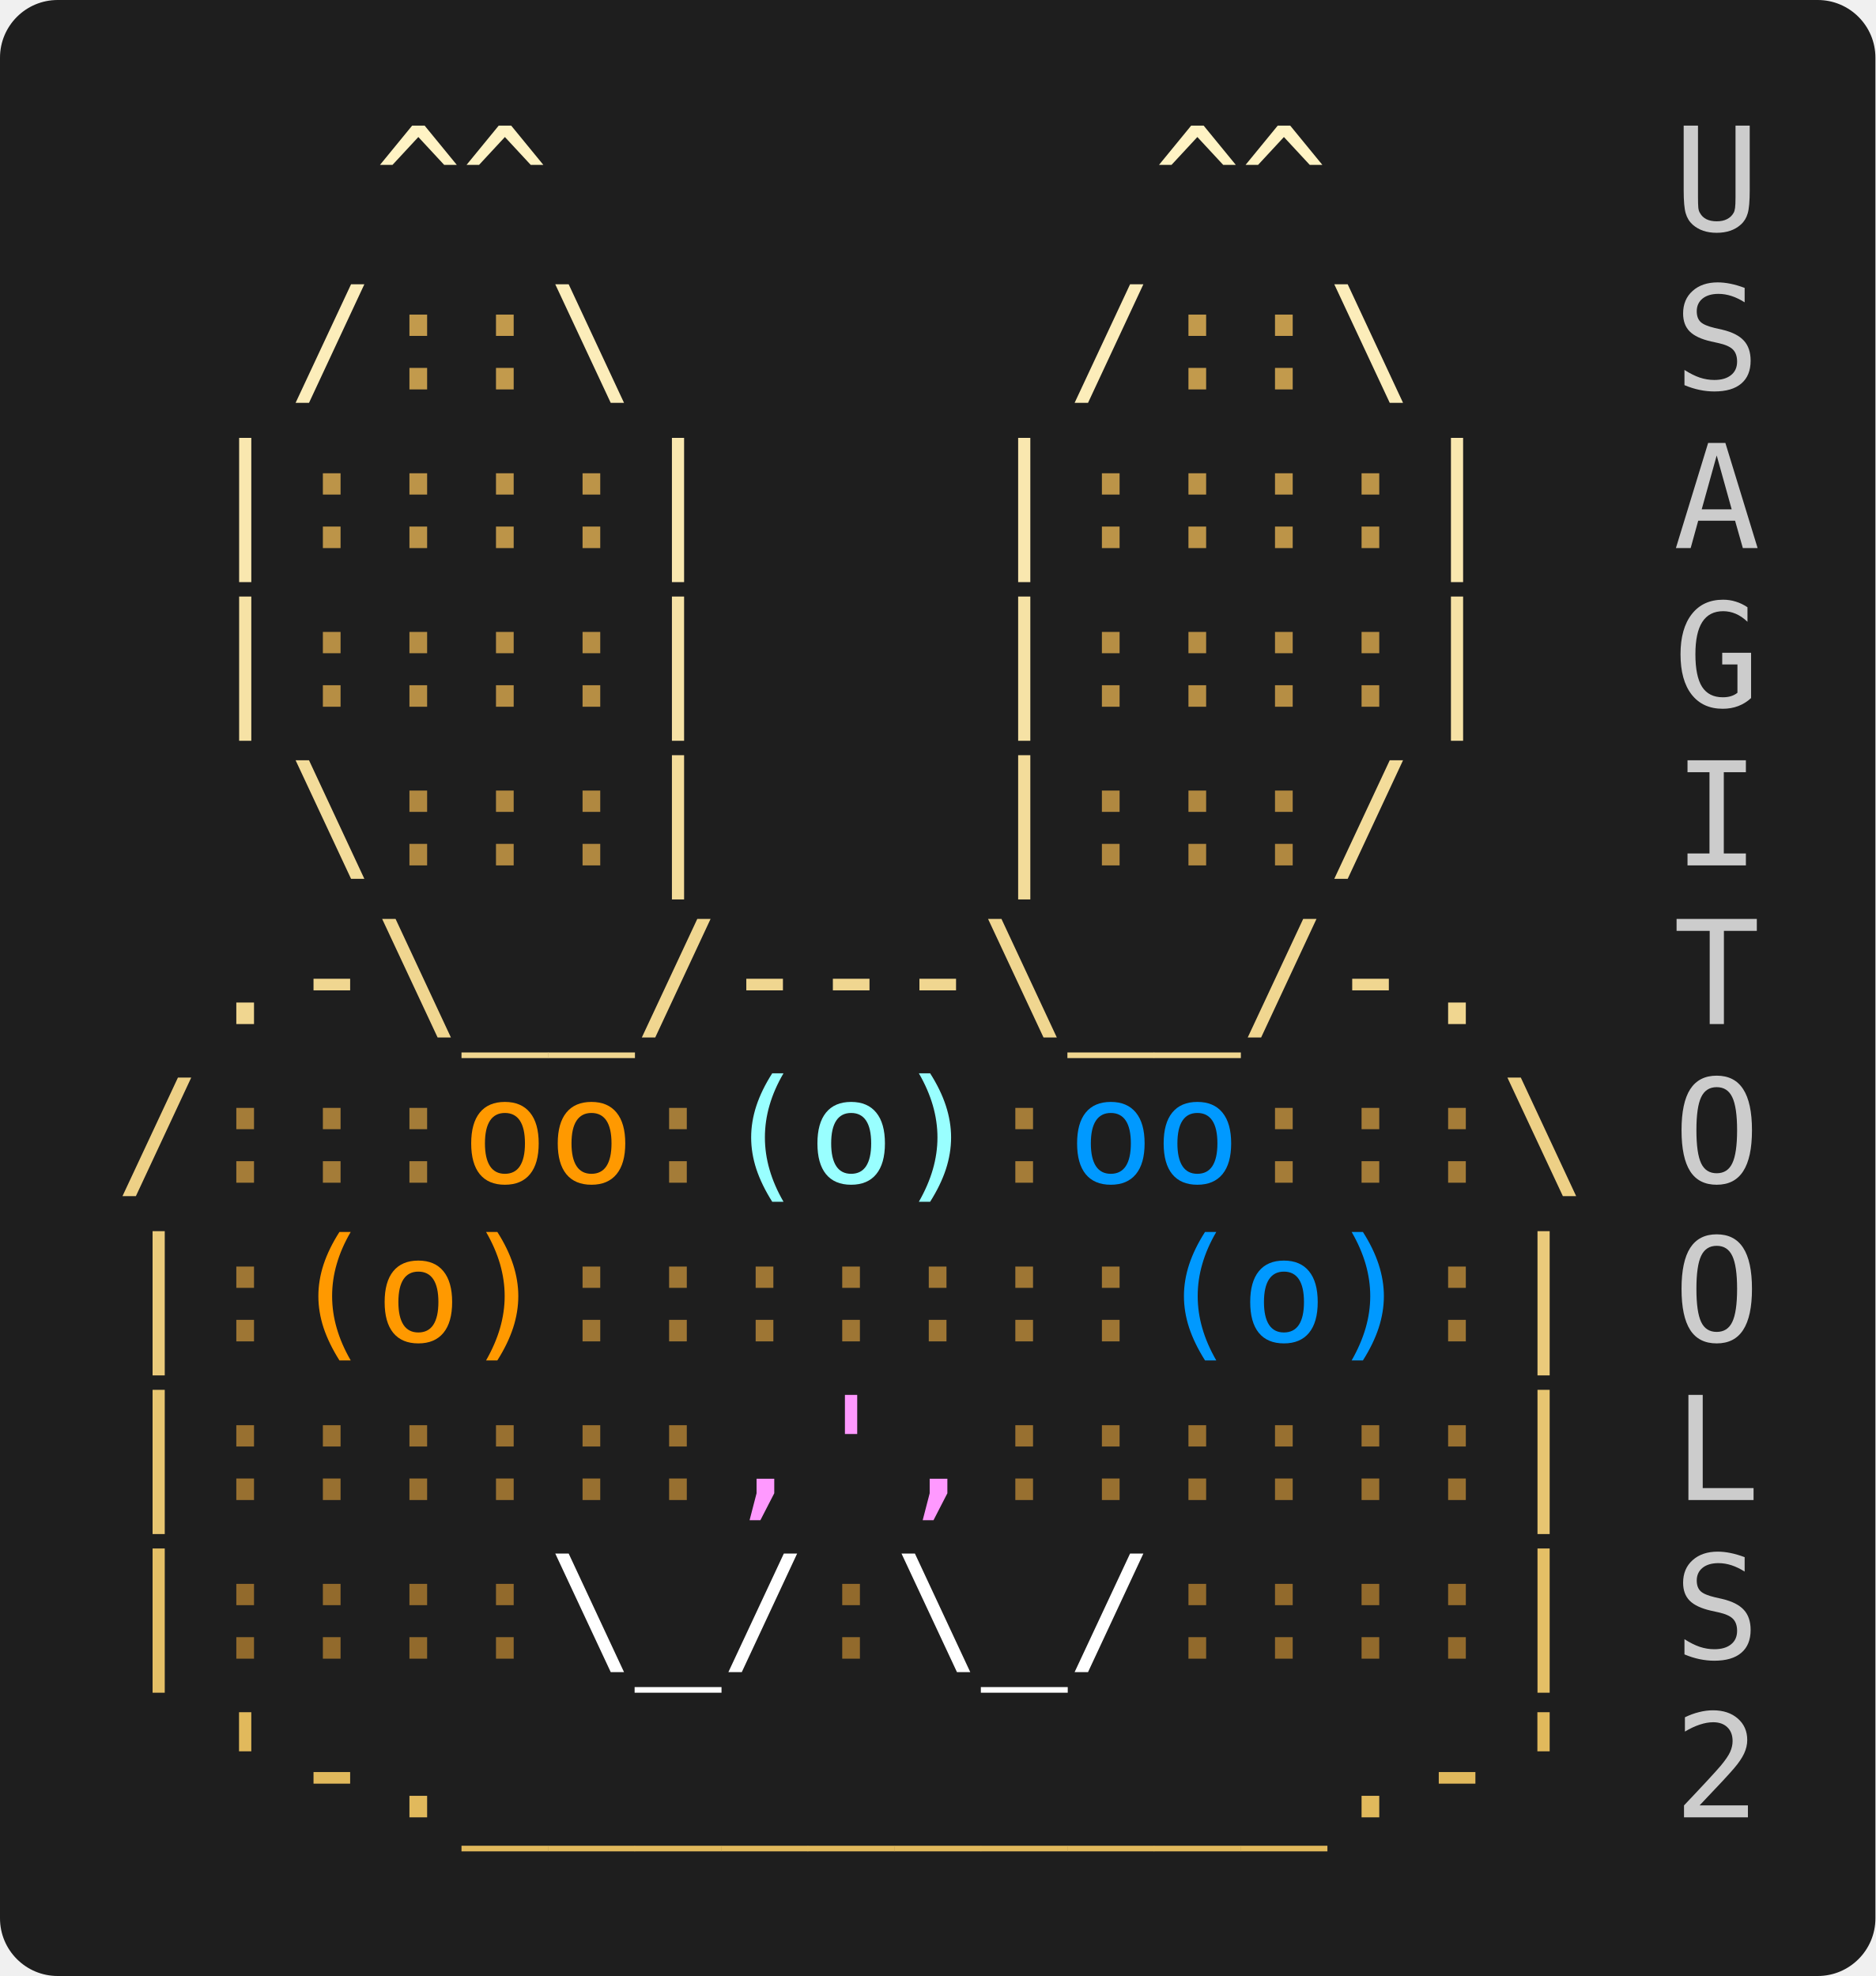
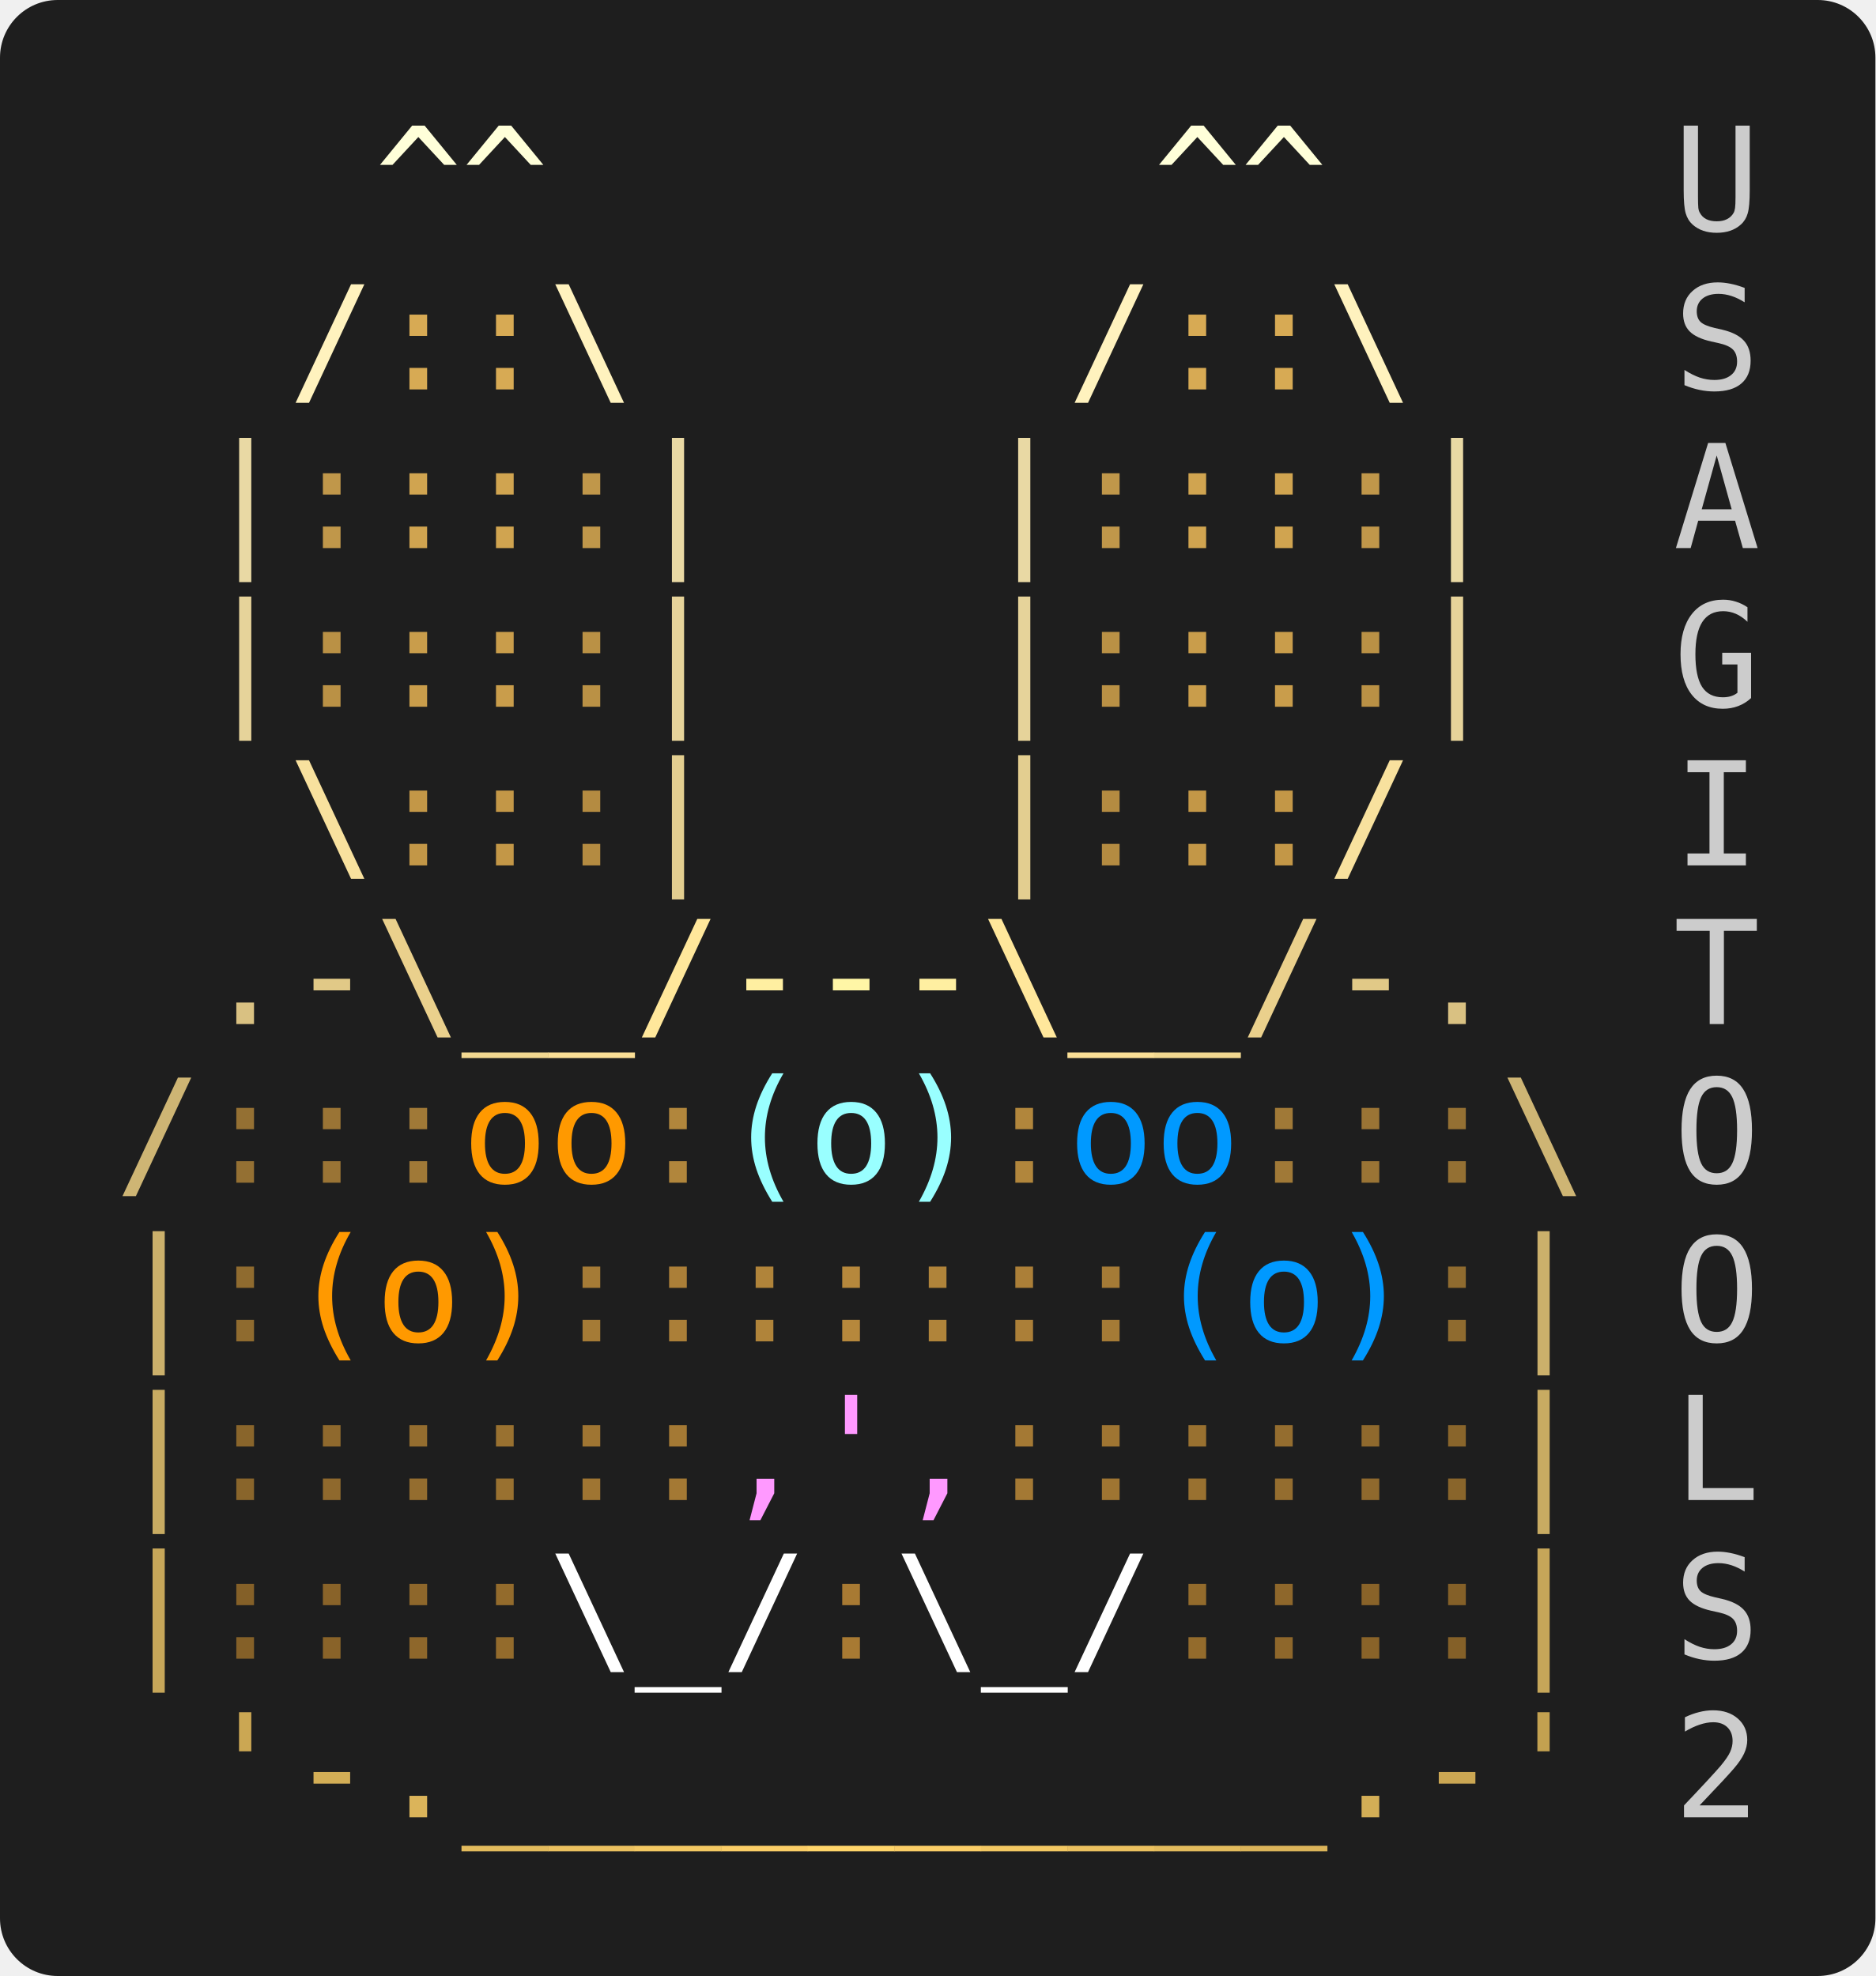
<svg xmlns="http://www.w3.org/2000/svg" width="260" height="274" viewBox="0 0 260 274" role="img" aria-labelledby="title">
  <rect width="260" height="274" rx="8" fill="#1E1E1E" />
  <g font-family="DejaVu Sans Mono, Consolas, Menlo, monospace" font-size="20" text-anchor="middle">
-     <text x="58" y="32" fill="#FFF3C4">^</text>
-     <text x="70" y="32" fill="#FFF3C4">^</text>
-     <text x="166" y="32" fill="#FFF3C4">^</text>
-     <text x="178" y="32" fill="#FFF3C4">^</text>
+     <text x="58" y="32" fill="#FFFFD9">^</text>
+     <text x="70" y="32" fill="#FFFFD9">^</text>
+     <text x="166" y="32" fill="#FFFFD9">^</text>
+     <text x="178" y="32" fill="#FFFFD9">^</text>
    <text x="238" y="32" fill="#CCCCCC">U</text>
-     <text x="46" y="54" fill="#FCEDBA">/</text>
-     <text x="58" y="54" fill="#C29A4C">:</text>
-     <text x="70" y="54" fill="#C29A4C">:</text>
-     <text x="82" y="54" fill="#FCEDBA">\</text>
-     <text x="154" y="54" fill="#FCEDBA">/</text>
-     <text x="166" y="54" fill="#C29A4C">:</text>
-     <text x="178" y="54" fill="#C29A4C">:</text>
-     <text x="190" y="54" fill="#FCEDBA">\</text>
+     <text x="46" y="54" fill="#FFF2BE">/</text>
+     <text x="58" y="54" fill="#D7AA54">:</text>
+     <text x="70" y="54" fill="#D7AA54">:</text>
+     <text x="82" y="54" fill="#FFF2BE">\</text>
+     <text x="154" y="54" fill="#FFF2BE">/</text>
+     <text x="166" y="54" fill="#D7AA54">:</text>
+     <text x="178" y="54" fill="#D7AA54">:</text>
+     <text x="190" y="54" fill="#FFF2BE">\</text>
    <text x="238" y="54" fill="#CCCCCC">S</text>
-     <text x="34" y="76" fill="#F9E7AF">|</text>
-     <text x="46" y="76" fill="#BC9448">:</text>
-     <text x="58" y="76" fill="#BC9448">:</text>
-     <text x="70" y="76" fill="#BC9448">:</text>
-     <text x="82" y="76" fill="#BC9448">:</text>
-     <text x="94" y="76" fill="#F9E7AF">|</text>
-     <text x="142" y="76" fill="#F9E7AF">|</text>
-     <text x="154" y="76" fill="#BC9448">:</text>
-     <text x="166" y="76" fill="#BC9448">:</text>
-     <text x="178" y="76" fill="#BC9448">:</text>
-     <text x="190" y="76" fill="#BC9448">:</text>
-     <text x="202" y="76" fill="#F9E7AF">|</text>
+     <text x="34" y="76" fill="#E9D9A4">|</text>
+     <text x="46" y="76" fill="#C0974A">:</text>
+     <text x="58" y="76" fill="#D0A450">:</text>
+     <text x="70" y="76" fill="#D0A450">:</text>
+     <text x="82" y="76" fill="#C0974A">:</text>
+     <text x="94" y="76" fill="#E9D9A4">|</text>
+     <text x="142" y="76" fill="#E9D9A4">|</text>
+     <text x="154" y="76" fill="#C0974A">:</text>
+     <text x="166" y="76" fill="#D0A450">:</text>
+     <text x="178" y="76" fill="#D0A450">:</text>
+     <text x="190" y="76" fill="#C0974A">:</text>
+     <text x="202" y="76" fill="#E9D9A4">|</text>
    <text x="238" y="76" fill="#CCCCCC">A</text>
-     <text x="34" y="98" fill="#F6E2A5">|</text>
-     <text x="46" y="98" fill="#B68E44">:</text>
-     <text x="58" y="98" fill="#B68E44">:</text>
-     <text x="70" y="98" fill="#B68E44">:</text>
-     <text x="82" y="98" fill="#B68E44">:</text>
-     <text x="94" y="98" fill="#F6E2A5">|</text>
-     <text x="142" y="98" fill="#F6E2A5">|</text>
-     <text x="154" y="98" fill="#B68E44">:</text>
-     <text x="166" y="98" fill="#B68E44">:</text>
-     <text x="178" y="98" fill="#B68E44">:</text>
-     <text x="190" y="98" fill="#B68E44">:</text>
-     <text x="202" y="98" fill="#F6E2A5">|</text>
+     <text x="34" y="98" fill="#E6D39A">|</text>
+     <text x="46" y="98" fill="#BA9145">:</text>
+     <text x="58" y="98" fill="#C99D4B">:</text>
+     <text x="70" y="98" fill="#C99D4B">:</text>
+     <text x="82" y="98" fill="#BA9145">:</text>
+     <text x="94" y="98" fill="#E6D39A">|</text>
+     <text x="142" y="98" fill="#E6D39A">|</text>
+     <text x="154" y="98" fill="#BA9145">:</text>
+     <text x="166" y="98" fill="#C99D4B">:</text>
+     <text x="178" y="98" fill="#C99D4B">:</text>
+     <text x="190" y="98" fill="#BA9145">:</text>
+     <text x="202" y="98" fill="#E6D39A">|</text>
    <text x="238" y="98" fill="#CCCCCC">G</text>
-     <text x="46" y="120" fill="#F3DC9A">\</text>
-     <text x="58" y="120" fill="#B08840">:</text>
-     <text x="70" y="120" fill="#B08840">:</text>
-     <text x="82" y="120" fill="#B08840">:</text>
-     <text x="94" y="120" fill="#F3DC9A">|</text>
-     <text x="142" y="120" fill="#F3DC9A">|</text>
-     <text x="154" y="120" fill="#B08840">:</text>
-     <text x="166" y="120" fill="#B08840">:</text>
-     <text x="178" y="120" fill="#B08840">:</text>
-     <text x="190" y="120" fill="#F3DC9A">/</text>
+     <text x="46" y="120" fill="#F8E19E">\</text>
+     <text x="58" y="120" fill="#C39747">:</text>
+     <text x="70" y="120" fill="#C39747">:</text>
+     <text x="82" y="120" fill="#B48B41">:</text>
+     <text x="94" y="120" fill="#E3CE90">|</text>
+     <text x="142" y="120" fill="#E3CE90">|</text>
+     <text x="154" y="120" fill="#B48B41">:</text>
+     <text x="166" y="120" fill="#C39747">:</text>
+     <text x="178" y="120" fill="#C39747">:</text>
+     <text x="190" y="120" fill="#F8E19E">/</text>
    <text x="238" y="120" fill="#CCCCCC">I</text>
-     <text x="34" y="142" fill="#F0D690">.</text>
-     <text x="46" y="142" fill="#F0D690">-</text>
-     <text x="58" y="142" fill="#F0D690">\</text>
-     <text x="70" y="142" fill="#F0D690">_</text>
-     <text x="82" y="142" fill="#F0D690">_</text>
-     <text x="94" y="142" fill="#F0D690">/</text>
-     <text x="106" y="142" fill="#F0D690">-</text>
-     <text x="118" y="142" fill="#F0D690">-</text>
-     <text x="130" y="142" fill="#F0D690">-</text>
-     <text x="142" y="142" fill="#F0D690">\</text>
-     <text x="154" y="142" fill="#F0D690">_</text>
-     <text x="166" y="142" fill="#F0D690">_</text>
-     <text x="178" y="142" fill="#F0D690">/</text>
-     <text x="190" y="142" fill="#F0D690">-</text>
-     <text x="202" y="142" fill="#F0D690">.</text>
+     <text x="34" y="142" fill="#D9C182">.</text>
+     <text x="46" y="142" fill="#E1C987">-</text>
+     <text x="58" y="142" fill="#EAD08C">\</text>
+     <text x="70" y="142" fill="#F2D891">_</text>
+     <text x="82" y="142" fill="#FBDF96">_</text>
+     <text x="94" y="142" fill="#FFE79B">/</text>
+     <text x="106" y="142" fill="#FFEFA1">-</text>
+     <text x="118" y="142" fill="#FFF6A6">-</text>
+     <text x="130" y="142" fill="#FFEFA1">-</text>
+     <text x="142" y="142" fill="#FFE79B">\</text>
+     <text x="154" y="142" fill="#FBDF96">_</text>
+     <text x="166" y="142" fill="#F2D891">_</text>
+     <text x="178" y="142" fill="#EAD08C">/</text>
+     <text x="190" y="142" fill="#E1C987">-</text>
+     <text x="202" y="142" fill="#D9C182">.</text>
    <text x="238" y="142" fill="#CCCCCC">T</text>
-     <text x="22" y="164" fill="#EDD086">/</text>
-     <text x="34" y="164" fill="#A47C38">:</text>
-     <text x="46" y="164" fill="#A47C38">:</text>
-     <text x="58" y="164" fill="#A47C38">:</text>
+     <text x="22" y="164" fill="#CEB574">/</text>
+     <text x="34" y="164" fill="#947033">:</text>
+     <text x="46" y="164" fill="#9A7435">:</text>
+     <text x="58" y="164" fill="#A07937">:</text>
    <text x="70" y="164" fill="#FF9900">o</text>
    <text x="82" y="164" fill="#FF9900">o</text>
-     <text x="94" y="164" fill="#A47C38">:</text>
+     <text x="94" y="164" fill="#B1863C">:</text>
    <text x="106" y="164" fill="#99FFFF">(</text>
    <text x="118" y="164" fill="#99FFFF">o</text>
    <text x="130" y="164" fill="#99FFFF">)</text>
-     <text x="142" y="164" fill="#A47C38">:</text>
+     <text x="142" y="164" fill="#B1863C">:</text>
    <text x="154" y="164" fill="#0099FF">o</text>
    <text x="166" y="164" fill="#0099FF">o</text>
-     <text x="178" y="164" fill="#A47C38">:</text>
-     <text x="190" y="164" fill="#A47C38">:</text>
-     <text x="202" y="164" fill="#A47C38">:</text>
-     <text x="214" y="164" fill="#EDD086">\</text>
+     <text x="178" y="164" fill="#A07937">:</text>
+     <text x="190" y="164" fill="#9A7435">:</text>
+     <text x="202" y="164" fill="#947033">:</text>
+     <text x="214" y="164" fill="#CEB574">\</text>
    <text x="238" y="164" fill="#CCCCCC">O</text>
-     <text x="22" y="186" fill="#EACA7B">|</text>
-     <text x="34" y="186" fill="#9E7634">:</text>
+     <text x="22" y="186" fill="#CBB06B">|</text>
+     <text x="34" y="186" fill="#8F6B2F">:</text>
    <text x="46" y="186" fill="#FF9900">(</text>
    <text x="58" y="186" fill="#FF9900">o</text>
    <text x="70" y="186" fill="#FF9900">)</text>
-     <text x="82" y="186" fill="#9E7634">:</text>
-     <text x="94" y="186" fill="#9E7634">:</text>
-     <text x="106" y="186" fill="#9E7634">:</text>
-     <text x="118" y="186" fill="#9E7634">:</text>
-     <text x="130" y="186" fill="#9E7634">:</text>
-     <text x="142" y="186" fill="#9E7634">:</text>
-     <text x="154" y="186" fill="#9E7634">:</text>
+     <text x="82" y="186" fill="#A57B36">:</text>
+     <text x="94" y="186" fill="#AB7F38">:</text>
+     <text x="106" y="186" fill="#B0843A">:</text>
+     <text x="118" y="186" fill="#B6883C">:</text>
+     <text x="130" y="186" fill="#B0843A">:</text>
+     <text x="142" y="186" fill="#AB7F38">:</text>
+     <text x="154" y="186" fill="#A57B36">:</text>
    <text x="166" y="186" fill="#0099FF">(</text>
    <text x="178" y="186" fill="#0099FF">o</text>
    <text x="190" y="186" fill="#0099FF">)</text>
-     <text x="202" y="186" fill="#9E7634">:</text>
-     <text x="214" y="186" fill="#EACA7B">|</text>
+     <text x="202" y="186" fill="#8F6B2F">:</text>
+     <text x="214" y="186" fill="#CBB06B">|</text>
    <text x="238" y="186" fill="#CCCCCC">O</text>
-     <text x="22" y="208" fill="#E7C571">|</text>
-     <text x="34" y="208" fill="#987030">:</text>
-     <text x="46" y="208" fill="#987030">:</text>
-     <text x="58" y="208" fill="#987030">:</text>
-     <text x="70" y="208" fill="#987030">:</text>
-     <text x="82" y="208" fill="#987030">:</text>
-     <text x="94" y="208" fill="#987030">:</text>
+     <text x="22" y="208" fill="#C8AB62">|</text>
+     <text x="34" y="208" fill="#89652B">:</text>
+     <text x="46" y="208" fill="#8F692D">:</text>
+     <text x="58" y="208" fill="#946D2F">:</text>
+     <text x="70" y="208" fill="#997130">:</text>
+     <text x="82" y="208" fill="#9F7532">:</text>
+     <text x="94" y="208" fill="#A47934">:</text>
    <text x="106" y="208" fill="#FF99FF">,</text>
    <text x="118" y="208" fill="#FF99FF">'</text>
    <text x="130" y="208" fill="#FF99FF">,</text>
-     <text x="142" y="208" fill="#987030">:</text>
-     <text x="154" y="208" fill="#987030">:</text>
-     <text x="166" y="208" fill="#987030">:</text>
-     <text x="178" y="208" fill="#987030">:</text>
-     <text x="190" y="208" fill="#987030">:</text>
-     <text x="202" y="208" fill="#987030">:</text>
-     <text x="214" y="208" fill="#E7C571">|</text>
+     <text x="142" y="208" fill="#A47934">:</text>
+     <text x="154" y="208" fill="#9F7532">:</text>
+     <text x="166" y="208" fill="#997130">:</text>
+     <text x="178" y="208" fill="#946D2F">:</text>
+     <text x="190" y="208" fill="#8F692D">:</text>
+     <text x="202" y="208" fill="#89652B">:</text>
+     <text x="214" y="208" fill="#C8AB62">|</text>
    <text x="238" y="208" fill="#CCCCCC">L</text>
-     <text x="22" y="230" fill="#E4BF66">|</text>
-     <text x="34" y="230" fill="#926A2C">:</text>
-     <text x="46" y="230" fill="#926A2C">:</text>
-     <text x="58" y="230" fill="#926A2C">:</text>
-     <text x="70" y="230" fill="#926A2C">:</text>
+     <text x="22" y="230" fill="#C6A659">|</text>
+     <text x="34" y="230" fill="#846028">:</text>
+     <text x="46" y="230" fill="#896329">:</text>
+     <text x="58" y="230" fill="#8E672B">:</text>
+     <text x="70" y="230" fill="#936B2C">:</text>
    <text x="82" y="230" fill="#FFFFFF">\</text>
    <text x="94" y="230" fill="#FFFFFF">_</text>
    <text x="106" y="230" fill="#FFFFFF">/</text>
-     <text x="118" y="230" fill="#926A2C">:</text>
+     <text x="118" y="230" fill="#A87A33">:</text>
    <text x="130" y="230" fill="#FFFFFF">\</text>
    <text x="142" y="230" fill="#FFFFFF">_</text>
    <text x="154" y="230" fill="#FFFFFF">/</text>
-     <text x="166" y="230" fill="#926A2C">:</text>
-     <text x="178" y="230" fill="#926A2C">:</text>
-     <text x="190" y="230" fill="#926A2C">:</text>
-     <text x="202" y="230" fill="#926A2C">:</text>
-     <text x="214" y="230" fill="#E4BF66">|</text>
+     <text x="166" y="230" fill="#936B2C">:</text>
+     <text x="178" y="230" fill="#8E672B">:</text>
+     <text x="190" y="230" fill="#896329">:</text>
+     <text x="202" y="230" fill="#846028">:</text>
+     <text x="214" y="230" fill="#C6A659">|</text>
    <text x="238" y="230" fill="#CCCCCC">S</text>
-     <text x="34" y="252" fill="#E1B95C">'</text>
-     <text x="46" y="252" fill="#E1B95C">-</text>
-     <text x="58" y="252" fill="#E1B95C">.</text>
-     <text x="70" y="252" fill="#E1B95C">_</text>
-     <text x="82" y="252" fill="#E1B95C">_</text>
-     <text x="94" y="252" fill="#E1B95C">_</text>
-     <text x="106" y="252" fill="#E1B95C">_</text>
-     <text x="118" y="252" fill="#E1B95C">_</text>
-     <text x="130" y="252" fill="#E1B95C">_</text>
-     <text x="142" y="252" fill="#E1B95C">_</text>
-     <text x="154" y="252" fill="#E1B95C">_</text>
-     <text x="166" y="252" fill="#E1B95C">_</text>
-     <text x="178" y="252" fill="#E1B95C">_</text>
-     <text x="190" y="252" fill="#E1B95C">.</text>
-     <text x="202" y="252" fill="#E1B95C">-</text>
-     <text x="214" y="252" fill="#E1B95C">'</text>
+     <text x="34" y="252" fill="#CBA753">'</text>
+     <text x="46" y="252" fill="#D3AE56">-</text>
+     <text x="58" y="252" fill="#DBB45A">.</text>
+     <text x="70" y="252" fill="#E3BB5D">_</text>
+     <text x="82" y="252" fill="#EBC160">_</text>
+     <text x="94" y="252" fill="#F3C863">_</text>
+     <text x="106" y="252" fill="#FBCE67">_</text>
+     <text x="118" y="252" fill="#FFD56A">_</text>
+     <text x="130" y="252" fill="#FBCE67">_</text>
+     <text x="142" y="252" fill="#F3C863">_</text>
+     <text x="154" y="252" fill="#EBC160">_</text>
+     <text x="166" y="252" fill="#E3BB5D">_</text>
+     <text x="178" y="252" fill="#DBB45A">_</text>
+     <text x="190" y="252" fill="#D3AE56">.</text>
+     <text x="202" y="252" fill="#CBA753">-</text>
+     <text x="214" y="252" fill="#C3A150">'</text>
    <text x="238" y="252" fill="#CCCCCC">2</text>
  </g>
</svg>
